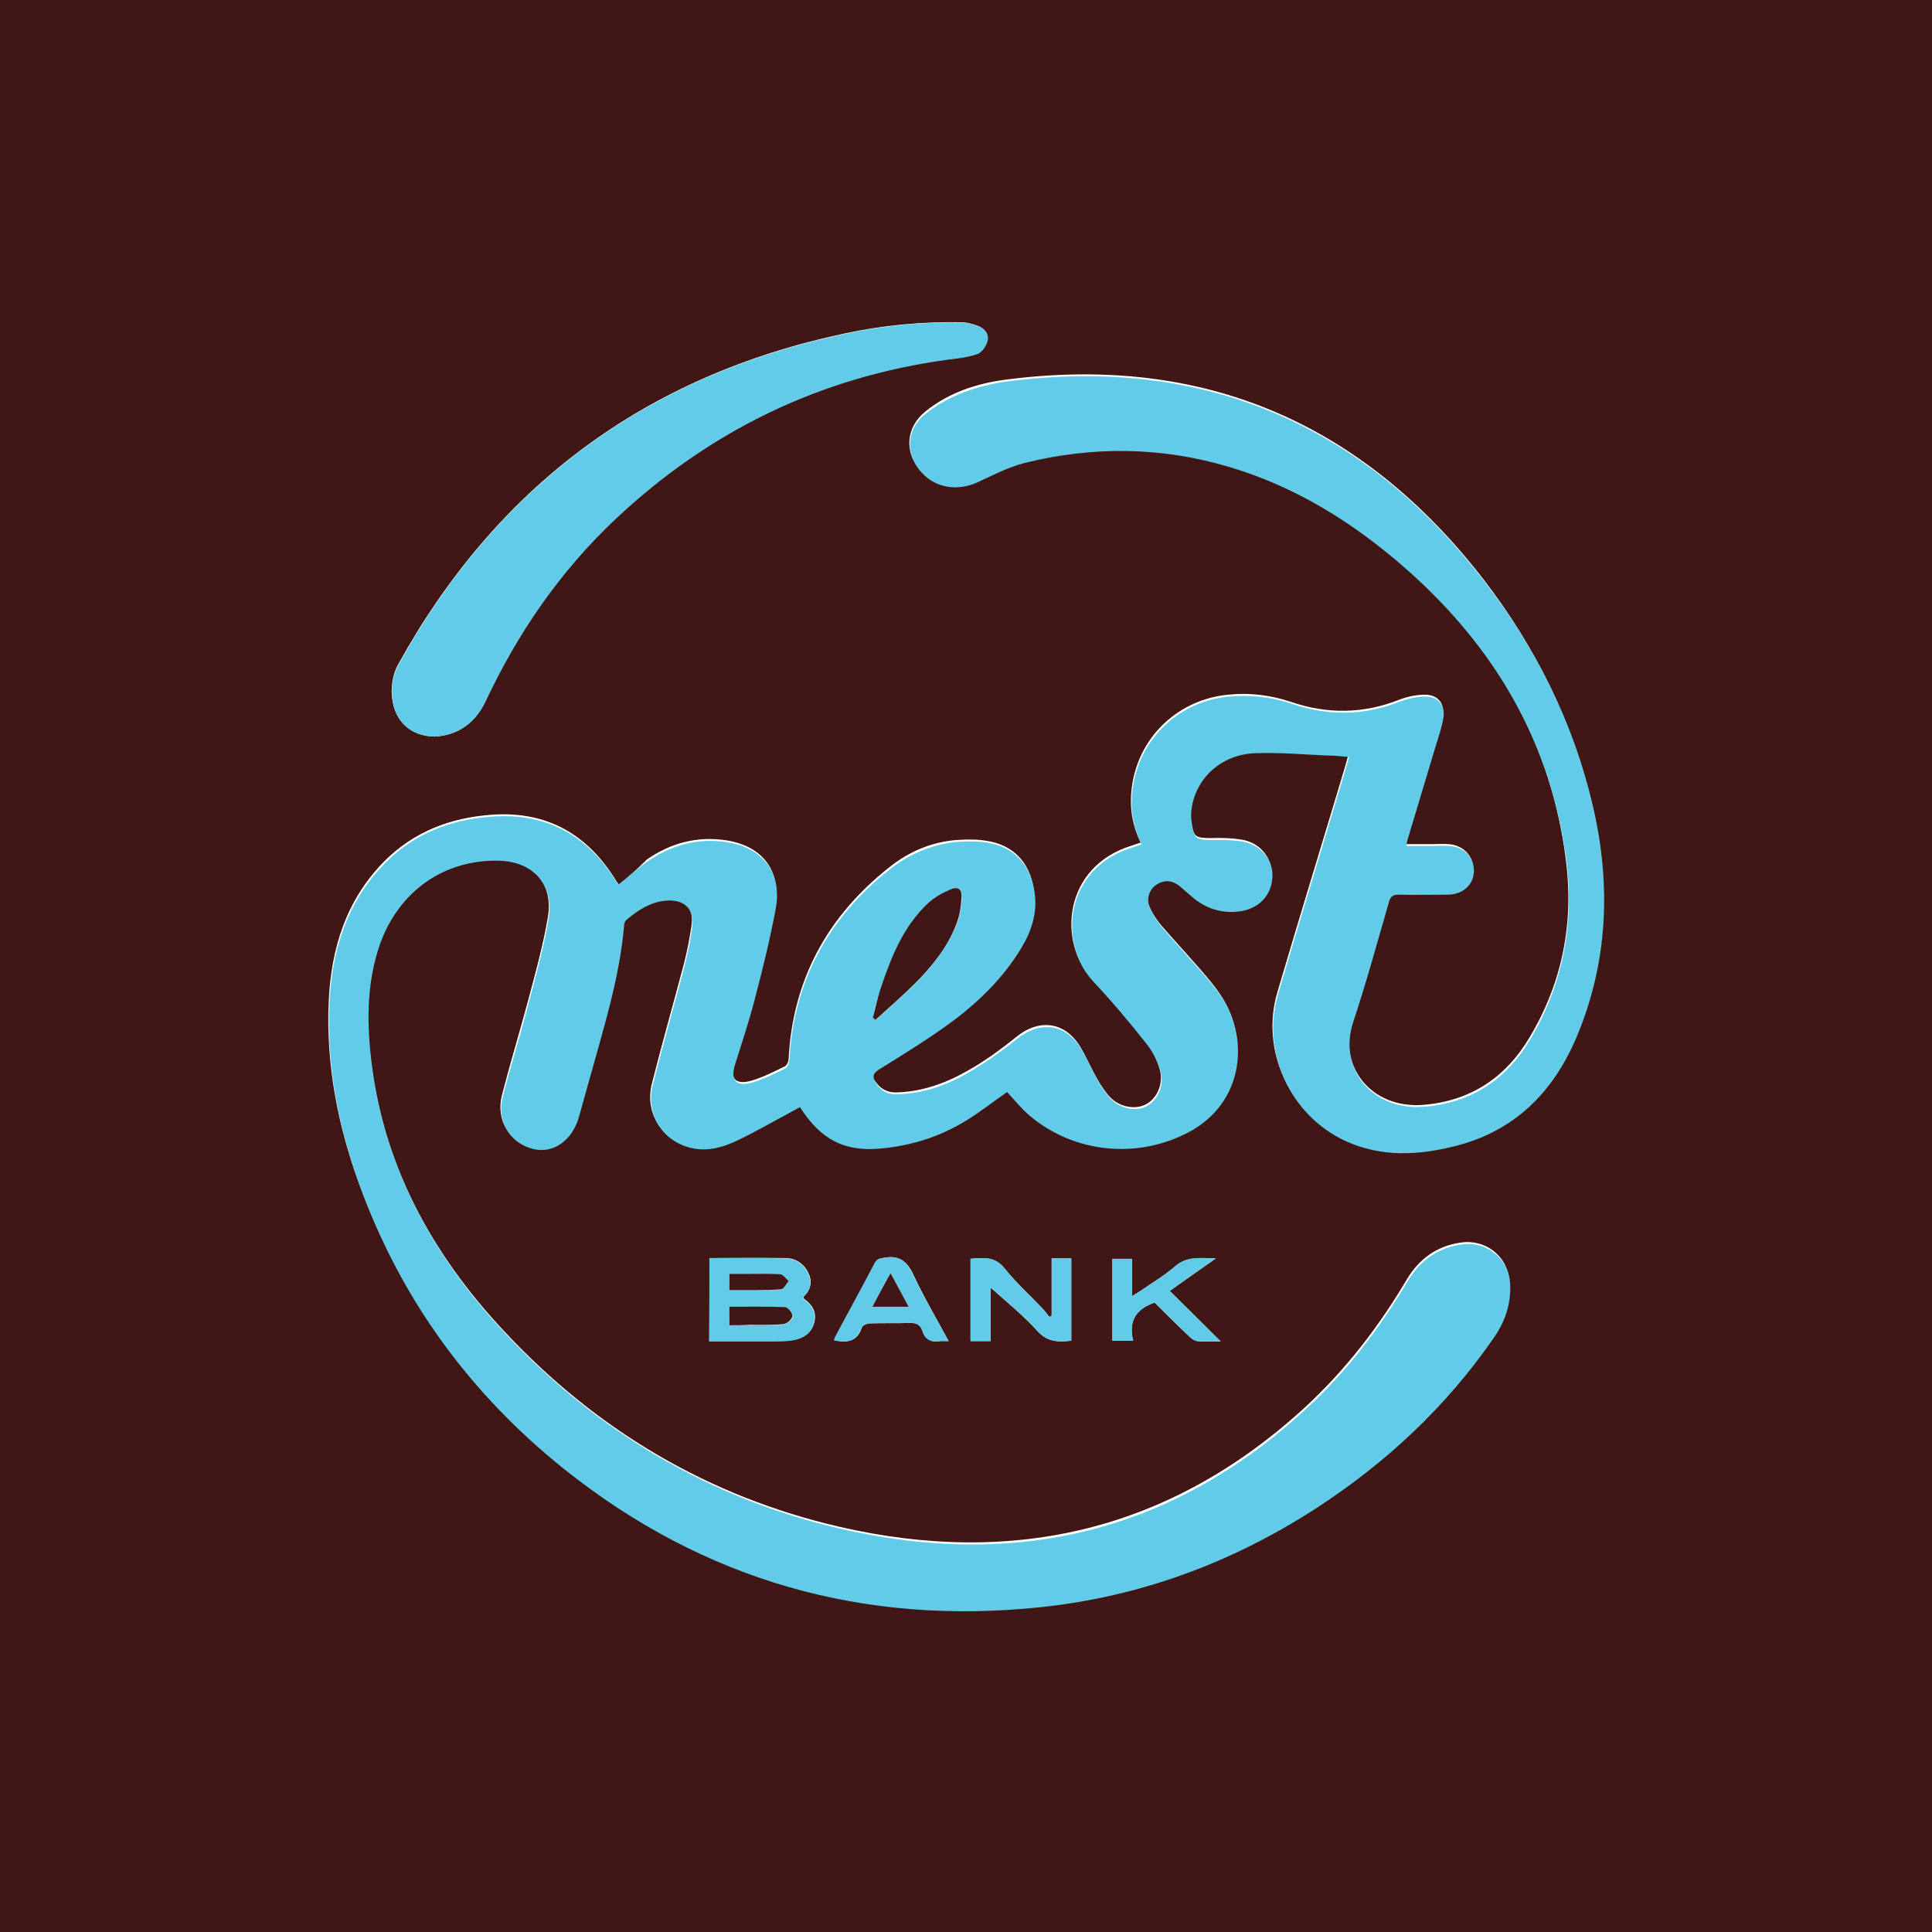
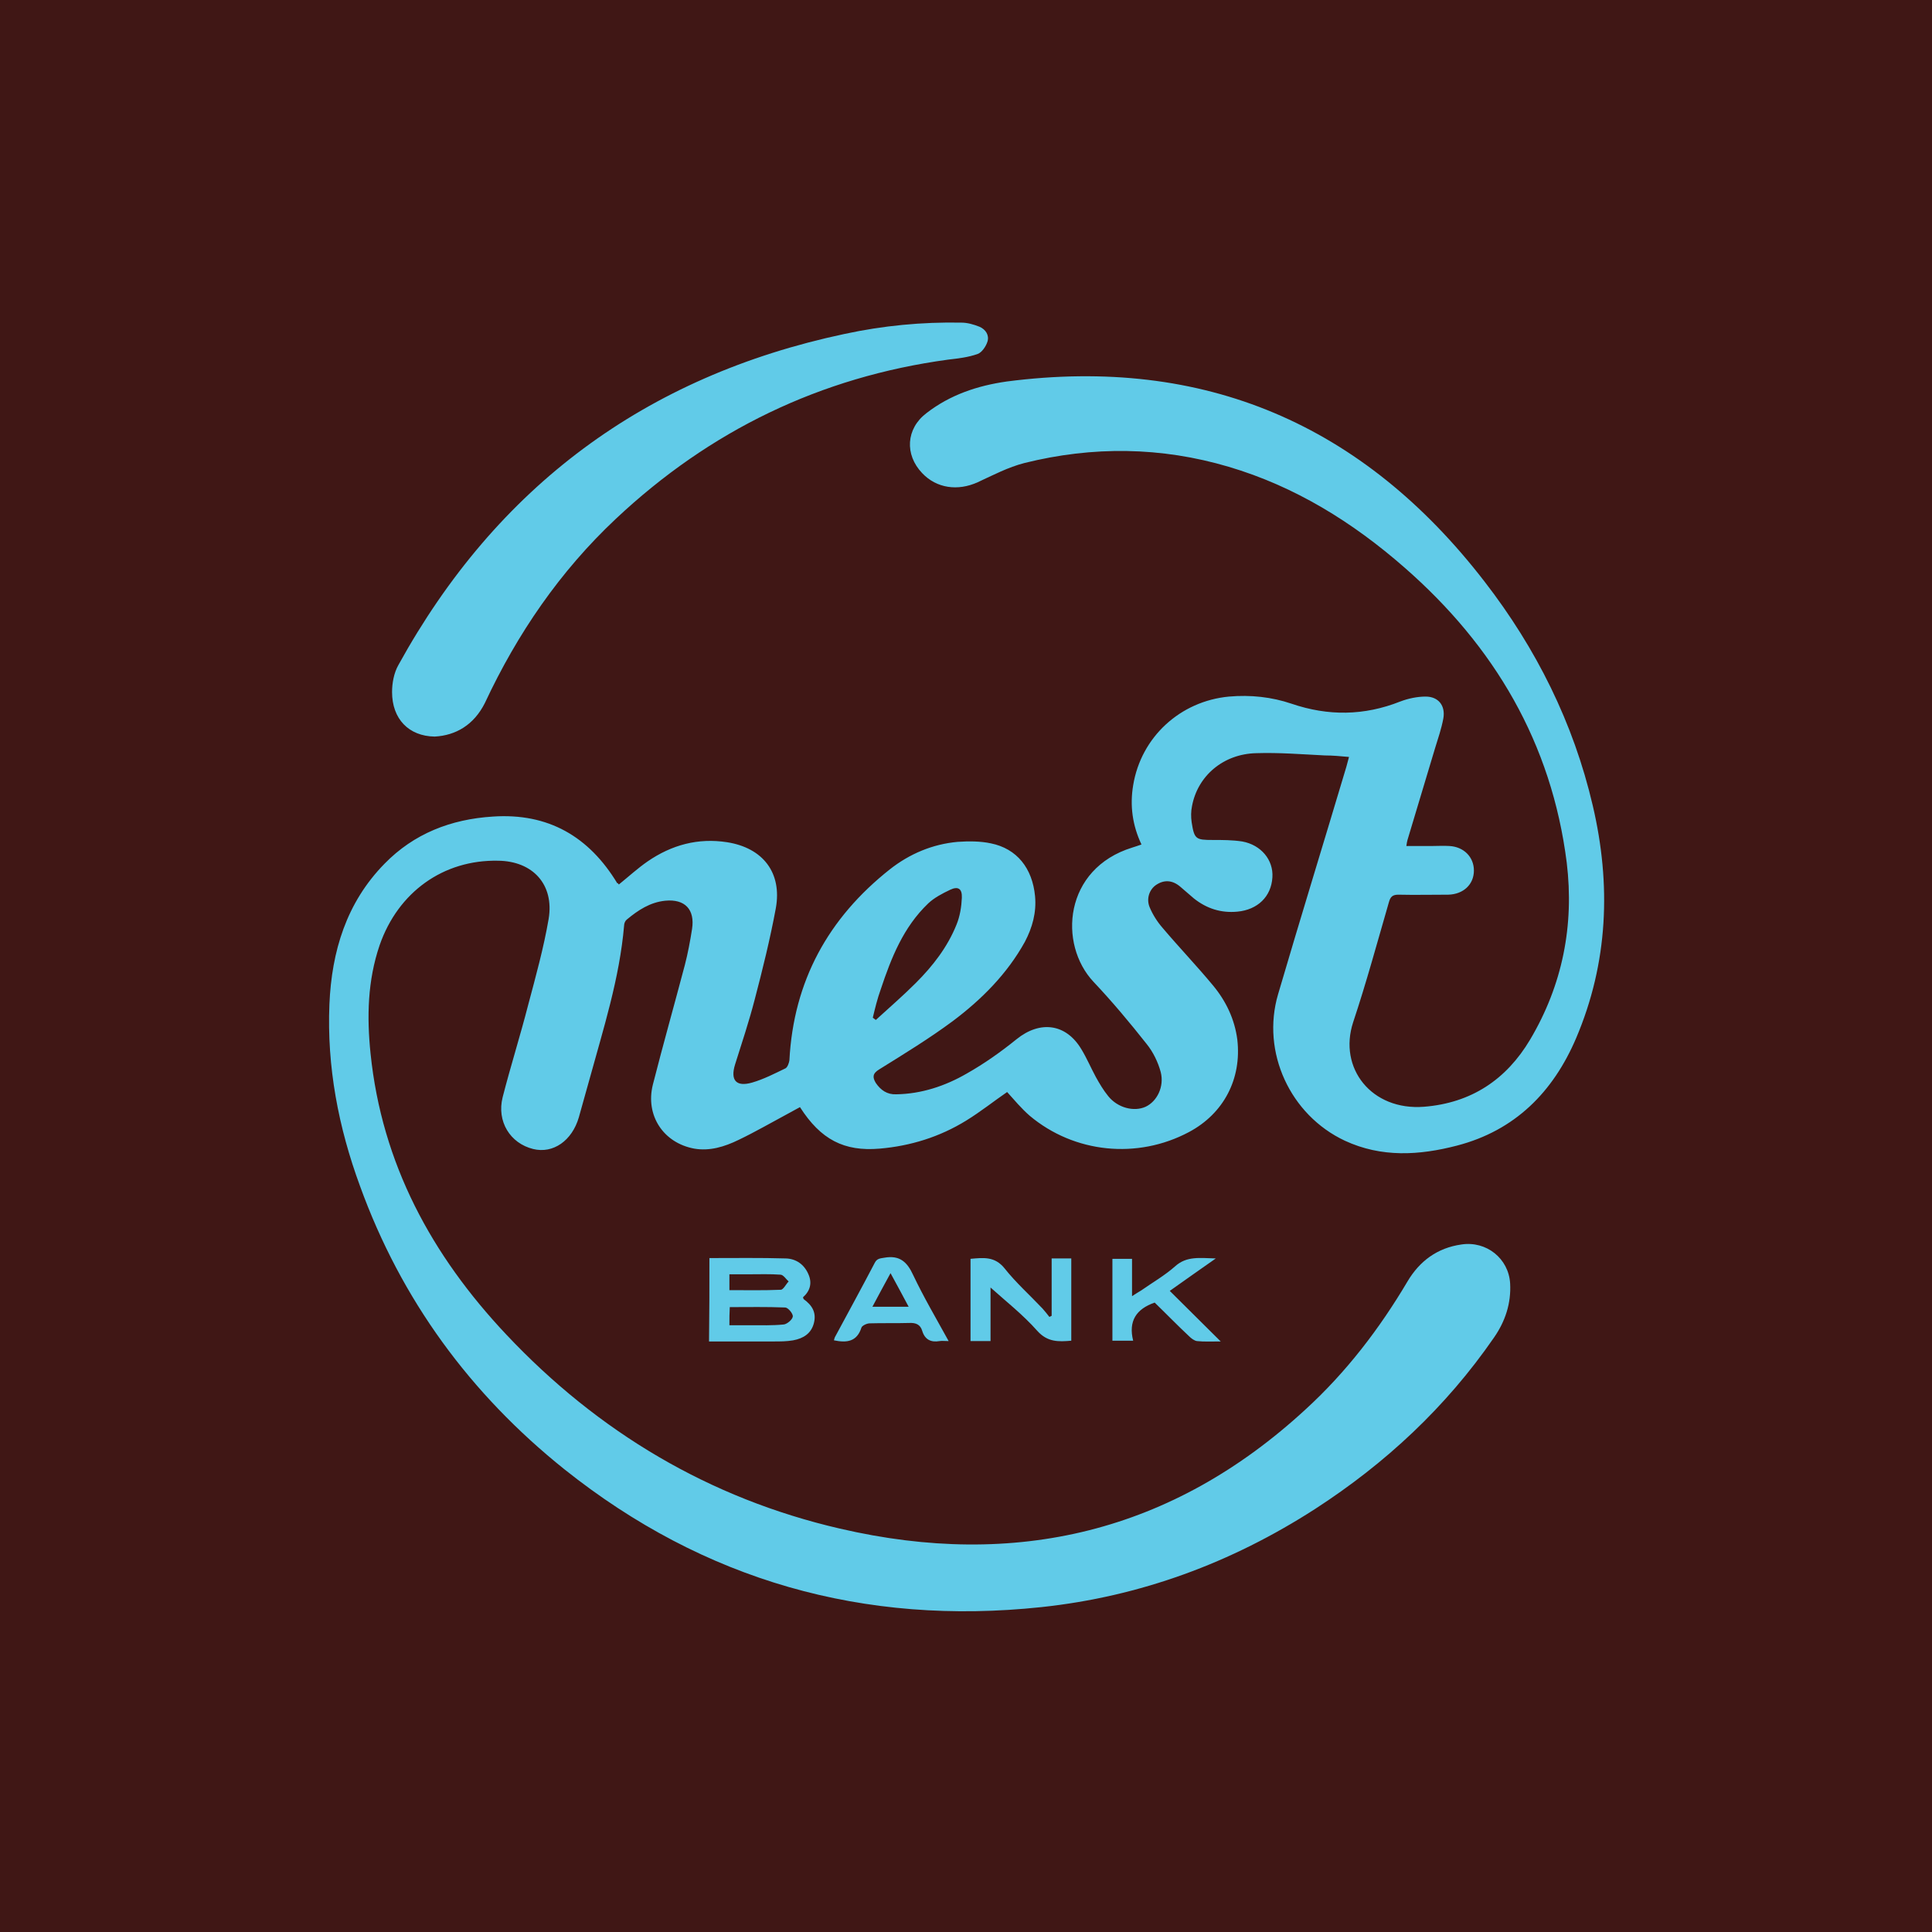
<svg xmlns="http://www.w3.org/2000/svg" id="Layer_1" viewBox="0 0 512 512">
-   <style>.st0{fill:#401715}.st1{fill:#61cbe8}</style>
-   <path class="st0" d="M0 512V0h512v512H0zm164-277.6c-.2-.3-.4-.5-.6-.8-7.5-12.4-18.3-18.7-33-17.7-11.1.8-20.8 4.5-28.7 12.5-10.1 10.3-14 23.2-14.6 37.2-.7 16.6 2.4 32.6 8.1 48.2 11 30.1 29.3 55.1 54.2 75.1 37 29.6 79.3 41.6 126.4 36.5 26.2-2.8 50.4-11.8 72.5-26 18.7-12.1 34.8-27 47.4-45.4 3-4.3 4.7-9.1 4.3-14.4-.4-6.7-6.3-11.3-12.9-10.3-6.4.9-11.1 4.4-14.3 9.8-7.4 12.5-16.2 23.9-26.9 33.8-35.5 32.6-77.1 42.4-123.5 31.7-34.6-8-64.1-25.5-88.4-51.4-19.8-21-33-45.3-36-74.5-1-9.7-.8-19.3 2.4-28.7 4.8-14.1 16.8-22.7 31.4-22.4 9.2.2 14.9 6.4 13.4 15.4-1.3 7.7-3.4 15.2-5.4 22.7-2.2 8.2-4.7 16.4-6.8 24.6-1.6 6.5 1.9 12.3 8.1 13.7 5.3 1.3 10.4-2.2 12.1-8.4.9-3.3 1.9-6.7 2.8-10 3.7-13.5 8.1-26.8 9.2-40.9 0-.5.3-1.2.7-1.5 3-2.5 6.2-4.5 10.2-5 5.3-.5 8 2.3 7.1 7.5-.5 3.2-1.1 6.4-1.9 9.5-2.8 10.6-5.8 21.1-8.5 31.8-2.1 8.1 2.7 15.4 11 16.9 4.1.7 8.1-.5 11.7-2.3 4.4-2.1 8.7-4.6 13-6.9 1.1-.6 2.3-1.2 3.3-1.8 5.4 8.6 11.7 11.8 21.1 11 8.2-.7 15.9-3.1 22.9-7.4 3.9-2.3 7.4-5.1 10.9-7.6 1.9 2 3.8 4.4 6 6.3 11.9 9.9 28.6 11.5 42.2 4.3 9.2-4.9 14-14.1 12.8-24.5-.6-5.4-3-10.1-6.4-14.3-4.3-5.3-9-10.2-13.4-15.3-1.4-1.6-2.6-3.5-3.4-5.4-1-2.3-.1-4.7 1.7-6 2.1-1.4 4.3-1.2 6.4.5 1.2 1 2.4 2.1 3.6 3.1 3.4 2.7 7.2 3.9 11.5 3.5 5.4-.5 9-3.9 9.3-9.1.2-4.6-3-8.7-8-9.5-2.5-.4-5.2-.5-7.8-.4-4.5 0-4.9-.2-5.6-4.7-.2-1.4-.2-2.9.1-4.3 1.5-8 8.2-13.8 17-14 6-.2 12.1.4 18.2.6 2.1.1 4.1.3 6.4.4-.3 1.1-.5 1.8-.7 2.6-6 20.1-12.2 40.2-18.1 60.3-4.5 15.3 3.2 32 17.7 38.8 9.7 4.5 19.7 3.9 29.7 1.3 15.4-4 25.5-14.2 31.6-28.5 8.5-20 9.4-40.6 4.4-61.6-5.2-21.9-15.1-41.7-28.7-59.4-32.1-41.5-74.2-59.8-126.6-53-7.7 1-15.1 3.4-21.3 8.4-5.3 4.2-5.8 11.1-1.1 15.9 3.9 4.1 9.4 4.9 14.7 2.4 4.1-1.9 8.1-4 12.4-5.1 18.1-4.5 36.2-4.2 54.1 1 17.7 5.2 32.9 14.7 46.6 26.7 23.8 20.8 39.1 46.5 43 78.2 2.1 16.6-1 32.4-9.7 46.9-6.3 10.6-15.7 16.8-28.1 17.8-13.8 1.1-22.7-10.2-18.8-22.4 3.5-10.6 6.4-21.3 9.5-31.9.4-1.4 1-2 2.5-1.9 4.4.1 8.8.1 13.2 0 4 0 6.7-2.7 6.8-6.4 0-3.5-2.7-6.2-6.5-6.5-1.5-.1-3 0-4.6 0h-6.8c.2-.8.2-1.2.3-1.6 2.4-8.1 4.9-16.2 7.3-24.3.8-2.6 1.7-5.2 2.2-7.9.7-3.4-1.2-5.8-4.7-5.8-2.2 0-4.6.5-6.7 1.3-9.6 3.8-19.1 3.9-28.8.6-5.4-1.8-10.9-2.5-16.6-1.9-12.9 1.2-23.3 10.7-25.4 23.5-.9 5.4-.3 10.6 2.2 15.7-.9.3-1.6.5-2.4.8-18.2 5.6-19.7 25.7-10.3 35.6 4.9 5.3 9.6 10.8 14.1 16.5 1.7 2.1 3 4.8 3.7 7.4 1 3.9-1 7.8-4 9.2-3.1 1.4-7.4.4-9.9-2.8-1.3-1.6-2.3-3.3-3.3-5.1-1.3-2.4-2.4-4.9-3.8-7.3-4.1-6.9-11-7.8-17.2-2.7-4.1 3.3-8.5 6.5-13.2 9.1-5.7 3.2-12 5.4-18.7 5.5-2.4 0-4.1-1.1-5.4-3-1-1.5-1-2.5.9-3.6 6.6-4.1 13.3-8.2 19.5-12.8 7.7-5.7 14.4-12.5 19.1-21 2.1-3.7 3.1-7.7 2.7-12.1-.6-7.4-4.7-12.6-11.7-14-2.9-.6-5.9-.6-8.8-.4-6.7.5-12.8 3.1-18 7.3-16.3 12.9-25.5 29.7-26.6 50.6 0 .7-.4 1.8-1 2.1-2.9 1.4-5.8 2.9-8.9 3.8-4.2 1.2-5.8-.6-4.5-4.8 1.7-5.7 3.7-11.4 5.2-17.2 2.1-8 4.1-16.1 5.6-24.2 1.7-9.4-3.3-16-12.9-17.5-7.7-1.2-14.8.7-21.1 5.1-2.4 2.4-4.7 4.5-7.4 6.6zm-48.8-39.2c5.6-.3 10.4-3.1 13.2-9 8.5-18.4 19.9-34.8 34.7-48.8 24.9-23.4 54.2-37.6 88.1-42.2 2.6-.4 5.3-.7 7.8-1.5 1.1-.4 2.2-2 2.6-3.3.5-1.6-.5-3.2-2.1-3.9-1.5-.6-3.2-1.1-4.8-1.1-10.4-.2-20.8.8-31 3-52.7 11.2-92.1 40.5-118.2 87.7-1.2 2.1-1.7 4.8-1.7 7.2.1 7.2 4.5 11.8 11.4 11.9zM188 333.4v22h17.1c1.7 0 3.5-.1 5.2-.3 2.7-.5 4.7-1.8 5.5-4.6.7-2.8-.5-4.7-2.7-6.3-.1-.1-.1-.2-.2-.5 1.8-1.7 2.5-3.8 1.4-6.2-1.1-2.5-3.3-4-5.9-4.1-6.9-.1-13.6 0-20.4 0zm90.7.1v15.2l-.6.3c-.6-.7-1.1-1.5-1.8-2.2-3.4-3.6-7.1-6.9-10.1-10.7-2.6-3.2-5.6-2.8-9-2.5v21.8h5.3v-14.2c4 3.6 8.6 7.3 12.4 11.5 2.7 3 5.6 3 9 2.6v-21.8h-5.2zm27.3 11.7c3 3 6 6 9.1 8.9.6.6 1.4 1.2 2.1 1.3 1.9.2 3.8.1 6.3.1-4.7-4.7-9-8.9-13.5-13.4 4.1-2.9 7.9-5.6 12.2-8.6-4.2-.1-7.6-.6-10.8 2.1-2.7 2.4-6 4.3-9 6.4-.6.4-1.3.8-2.4 1.5v-9.9h-5.2v21.7h5.5c-1.3-5.2.8-8.5 5.7-10.1zm-54.6 10.2c-3.3-6.1-6.6-11.7-9.3-17.5-1.6-3.5-3.7-5.3-7.6-4.6-1.2.2-2 .3-2.6 1.4-3.4 6.5-7 12.9-10.4 19.4-.2.4-.3.8-.4 1.1 3.3.7 6.1.4 7.3-3.4.2-.6 1.4-1.1 2.2-1.1 3.5-.1 6.9 0 10.4-.1 1.8-.1 2.9.4 3.5 2.1.7 2.3 2.3 3.1 4.6 2.7h2.3z" />
+   <style>.st1{fill:#61cbe8}</style>
+   <path fill="#401715" d="M0 0h512v512H0z" />
  <path class="st1" d="M164 234.4c2.6-2.1 5-4.3 7.6-6.1 6.4-4.4 13.4-6.3 21.1-5.1 9.5 1.5 14.6 8.1 12.9 17.5-1.5 8.1-3.5 16.2-5.6 24.2-1.5 5.8-3.4 11.5-5.2 17.2-1.3 4.2.3 6 4.5 4.8 3.1-.9 6-2.4 8.9-3.8.5-.3.9-1.4 1-2.1 1.1-21 10.3-37.7 26.6-50.6 5.2-4.1 11.3-6.7 18-7.3 2.9-.2 6-.2 8.8.4 6.9 1.4 11 6.6 11.7 14 .4 4.3-.7 8.3-2.7 12.1-4.7 8.5-11.5 15.3-19.1 21-6.2 4.6-12.9 8.7-19.5 12.8-1.8 1.1-1.8 2.1-.9 3.6 1.3 1.9 3 3.1 5.4 3 6.7-.1 13-2.2 18.7-5.5 4.6-2.6 9-5.7 13.2-9.1 6.2-5 13.1-4.2 17.2 2.7 1.4 2.3 2.5 4.9 3.8 7.3 1 1.8 2 3.5 3.3 5.1 2.5 3.1 6.8 4.2 9.9 2.8 3-1.4 5-5.3 4-9.2-.7-2.6-2-5.3-3.7-7.4-4.5-5.7-9.1-11.2-14.1-16.5-9.4-10-7.9-30 10.3-35.6.7-.2 1.5-.5 2.4-.8-2.4-5.1-3.1-10.3-2.2-15.7 2.1-12.8 12.5-22.3 25.4-23.5 5.7-.5 11.3.1 16.6 1.9 9.7 3.3 19.2 3.2 28.8-.6 2.1-.8 4.5-1.3 6.7-1.3 3.4 0 5.3 2.4 4.7 5.8-.5 2.7-1.4 5.3-2.2 7.9-2.4 8.1-4.9 16.2-7.3 24.3-.1.4-.2.8-.3 1.6h6.8c1.5 0 3-.1 4.6 0 3.8.2 6.5 2.9 6.5 6.5 0 3.7-2.8 6.3-6.8 6.4-4.4 0-8.8.1-13.2 0-1.5 0-2.1.5-2.5 1.9-3.1 10.7-6 21.4-9.5 31.9-4 12.2 4.9 23.5 18.8 22.4 12.5-1 21.8-7.2 28.1-17.8 8.6-14.5 11.7-30.3 9.7-46.9-4-31.7-19.2-57.4-43-78.2-13.7-12-29-21.5-46.6-26.7-17.9-5.3-36-5.5-54.1-1-4.3 1.1-8.3 3.2-12.4 5.1-5.3 2.4-10.9 1.6-14.7-2.4-4.7-4.9-4.3-11.8 1.1-15.9 6.3-4.9 13.6-7.3 21.3-8.4 52.4-6.8 94.5 11.4 126.6 53 13.7 17.7 23.6 37.5 28.7 59.4 4.9 20.9 4.1 41.6-4.4 61.6-6.1 14.3-16.2 24.5-31.6 28.5-10 2.6-20 3.2-29.7-1.3-14.5-6.8-22.2-23.5-17.7-38.8 5.9-20.1 12.1-40.2 18.1-60.3.2-.7.4-1.5.7-2.6-2.2-.2-4.3-.4-6.4-.4-6.1-.3-12.1-.8-18.2-.6-8.7.2-15.5 6-17 14-.3 1.4-.3 2.9-.1 4.3.7 4.5 1.1 4.7 5.6 4.7 2.6 0 5.2 0 7.8.4 5 .9 8.3 4.9 8 9.5-.3 5.1-3.9 8.6-9.3 9.1-4.3.4-8.1-.8-11.5-3.5-1.2-1-2.4-2.1-3.6-3.1-2.1-1.8-4.3-1.9-6.4-.5-1.8 1.2-2.7 3.7-1.7 6 .8 1.9 2 3.8 3.4 5.4 4.4 5.2 9.1 10.1 13.4 15.3 3.4 4.1 5.7 8.9 6.4 14.3 1.2 10.4-3.6 19.6-12.8 24.5-13.7 7.3-30.4 5.6-42.2-4.3-2.2-1.9-4.1-4.2-6-6.3-3.5 2.4-7 5.2-10.9 7.6-7 4.3-14.7 6.7-22.9 7.4-9.4.8-15.6-2.4-21.1-11l-3.3 1.8c-4.3 2.3-8.6 4.8-13 6.9-3.7 1.8-7.6 3-11.7 2.3-8.2-1.5-13-8.8-11-16.9 2.7-10.6 5.7-21.2 8.5-31.8.8-3.1 1.4-6.3 1.9-9.5.8-5.2-1.9-8-7.1-7.5-4 .4-7.2 2.5-10.2 5-.4.3-.7 1-.7 1.5-1.2 14.1-5.5 27.4-9.2 40.9-.9 3.3-1.9 6.7-2.8 10-1.8 6.2-6.8 9.7-12.1 8.4-6.1-1.5-9.7-7.3-8.1-13.7 2.1-8.2 4.7-16.4 6.8-24.6 2-7.5 4.1-15.1 5.4-22.7 1.5-9.1-4.2-15.3-13.4-15.4-14.5-.3-26.5 8.3-31.4 22.4-3.2 9.4-3.4 19-2.4 28.7 3 29.2 16.2 53.5 36 74.5 24.3 25.8 53.8 43.4 88.4 51.4 46.5 10.8 88.1 1 123.5-31.7 10.7-9.8 19.5-21.3 26.9-33.8 3.2-5.4 7.9-8.9 14.3-9.8 6.6-1 12.5 3.7 12.9 10.3.3 5.3-1.3 10.1-4.3 14.4-12.7 18.4-28.7 33.3-47.4 45.4-22.2 14.3-46.3 23.2-72.5 26-47 5-89.4-7-126.4-36.5-25-20-43.3-45-54.2-75.1-5.7-15.5-8.8-31.6-8.1-48.2.6-14 4.5-26.9 14.6-37.2 7.8-8 17.6-11.8 28.7-12.5 14.7-1 25.5 5.3 33 17.7 0-.2.2 0 .4.3zm67.3 35.3c.3.2.5.4.8.6 3.5-3.2 7.2-6.4 10.6-9.8 4.5-4.5 8.4-9.5 10.8-15.5.9-2.2 1.3-4.7 1.4-7.1.1-2.4-1-3.1-3.1-2.1s-4.2 2.1-5.8 3.6c-6.6 6.3-9.8 14.4-12.6 22.8-.9 2.5-1.5 5-2.1 7.5zm-116.1-74.5c-6.9-.1-11.3-4.7-11.3-11.8 0-2.4.5-5.1 1.7-7.2 26-47.2 65.4-76.5 118.2-87.7 10.2-2.2 20.5-3.2 31-3 1.6 0 3.3.5 4.8 1.1 1.6.7 2.6 2.2 2.1 3.9-.4 1.3-1.5 2.9-2.6 3.3-2.5.9-5.2 1.2-7.8 1.5-33.9 4.6-63.2 18.8-88.1 42.2-14.8 13.9-26.1 30.4-34.7 48.8-2.9 5.8-7.7 8.6-13.3 8.9z" />
-   <path class="st1" d="M188 333.4c6.9 0 13.6-.1 20.3.1 2.7.1 4.8 1.6 5.9 4.1 1.1 2.4.5 4.5-1.4 6.2.1.2.1.4.2.5 2.2 1.6 3.4 3.5 2.7 6.3-.7 2.8-2.8 4.1-5.5 4.6-1.7.3-3.4.3-5.2.3h-17.1c.1-7.4.1-14.6.1-22.1zm5.3 17.8h5.3c3 0 6.1.1 9.1-.2.9-.1 2.3-1.3 2.4-2.1.1-.8-1.3-2.4-2-2.4-4.9-.2-9.7-.1-14.7-.1-.1 1.6-.1 3-.1 4.8zm0-9.3c4.6 0 9.1.1 13.6-.1.7 0 1.4-1.5 2.1-2.2-.7-.6-1.4-1.8-2.2-1.8-2.7-.2-5.5-.1-8.2-.1h-5.3v4.2zm85.4-8.4h5.2v21.8c-3.4.3-6.3.4-9-2.6-3.8-4.3-8.4-7.9-12.4-11.5v14.2h-5.3v-21.8c3.4-.3 6.4-.7 9 2.5 3 3.8 6.7 7.1 10.1 10.7.6.7 1.2 1.4 1.8 2.2l.6-.3v-15.2zm27.3 11.7c-4.9 1.7-7 4.9-5.7 10.1h-5.5v-21.7h5.2v9.9c1.1-.7 1.7-1.1 2.4-1.5 3-2.1 6.3-4 9-6.4 3.1-2.8 6.6-2.2 10.8-2.1-4.3 3-8.1 5.7-12.2 8.6 4.5 4.5 8.8 8.7 13.5 13.4-2.5 0-4.4.1-6.3-.1-.7-.1-1.5-.7-2.1-1.3-3.1-2.9-6.1-6-9.1-8.9zm-54.6 10.2c-1.1 0-1.8-.1-2.4 0-2.3.4-3.9-.4-4.6-2.7-.5-1.7-1.7-2.2-3.5-2.1-3.5.1-6.9 0-10.4.1-.8 0-2 .6-2.2 1.1-1.2 3.8-3.9 4.1-7.3 3.4.1-.4.2-.8.4-1.1 3.5-6.5 7-12.9 10.4-19.4.6-1.2 1.4-1.2 2.6-1.4 4-.7 6 1.1 7.6 4.6 2.8 5.9 6.1 11.5 9.4 17.5zm-15.4-18c-1.7 3.1-3.2 5.9-4.8 8.9h9.6c-1.6-3-3.1-5.8-4.8-8.9z" />
-   <path class="st0" d="M231.3 269.7c.7-2.5 1.2-5 2-7.5 2.8-8.4 6-16.6 12.6-22.8 1.6-1.5 3.7-2.7 5.8-3.6 2.1-1 3.3-.3 3.1 2.1-.1 2.4-.5 4.9-1.4 7.1-2.3 6-6.3 11-10.8 15.5-3.4 3.4-7 6.5-10.6 9.8-.2-.2-.4-.4-.7-.6zm-38 81.5v-4.9c5 0 9.9-.1 14.7.1.8 0 2.1 1.6 2 2.4-.1.8-1.5 2.1-2.4 2.1-3 .3-6 .2-9.1.2-1.6.1-3.3.1-5.2.1zm0-9.3v-4.3h5.3c2.7 0 5.5-.1 8.2.1.8.1 1.5 1.2 2.2 1.8-.7.8-1.3 2.2-2.1 2.2-4.4.3-8.9.2-13.6.2zm42.7-4.5c1.7 3.1 3.2 5.9 4.8 8.9h-9.6c1.6-3.1 3.1-5.8 4.8-8.9z" />
+   <path class="st1" d="M188 333.4c6.9 0 13.6-.1 20.3.1 2.7.1 4.8 1.6 5.9 4.1 1.1 2.4.5 4.5-1.4 6.2.1.2.1.4.2.5 2.2 1.6 3.4 3.5 2.7 6.3s-2.8 4.1-5.5 4.6c-1.7.3-3.4.3-5.2.3h-17.1c.1-7.4.1-14.6.1-22.1zm5.3 17.8h5.3c3 0 6.1.1 9.1-.2.9-.1 2.3-1.3 2.4-2.1.1-.8-1.3-2.4-2-2.4-4.9-.2-9.7-.1-14.7-.1-.1 1.6-.1 3-.1 4.8zm0-9.3c4.6 0 9.1.1 13.6-.1.7 0 1.4-1.5 2.1-2.2-.7-.6-1.4-1.8-2.2-1.8-2.7-.2-5.5-.1-8.2-.1h-5.3v4.2zm85.4-8.4h5.2v21.8c-3.4.3-6.3.4-9-2.6-3.8-4.3-8.4-7.9-12.4-11.5v14.2h-5.3v-21.8c3.4-.3 6.4-.7 9 2.5 3 3.8 6.7 7.1 10.1 10.7.6.7 1.2 1.4 1.8 2.2l.6-.3v-15.2zm27.3 11.7c-4.9 1.7-7 4.9-5.7 10.1h-5.5v-21.7h5.2v9.9c1.1-.7 1.7-1.1 2.4-1.5 3-2.1 6.3-4 9-6.4 3.1-2.8 6.6-2.2 10.8-2.1-4.3 3-8.1 5.7-12.2 8.6 4.5 4.5 8.8 8.7 13.5 13.4-2.5 0-4.4.1-6.3-.1-.7-.1-1.5-.7-2.1-1.3-3.1-2.9-6.1-6-9.1-8.9zm-54.6 10.2c-1.1 0-1.8-.1-2.4 0-2.3.4-3.9-.4-4.6-2.7-.5-1.7-1.7-2.2-3.5-2.1-3.5.1-6.9 0-10.4.1-.8 0-2 .6-2.2 1.1-1.2 3.8-3.9 4.1-7.3 3.4.1-.4.2-.8.4-1.1 3.5-6.5 7-12.9 10.4-19.4.6-1.2 1.4-1.2 2.6-1.4 4-.7 6 1.1 7.6 4.6 2.8 5.9 6.1 11.5 9.4 17.5zm-15.4-18c-1.7 3.1-3.2 5.9-4.8 8.9h9.6c-1.6-3-3.1-5.8-4.8-8.9z" />
</svg>
